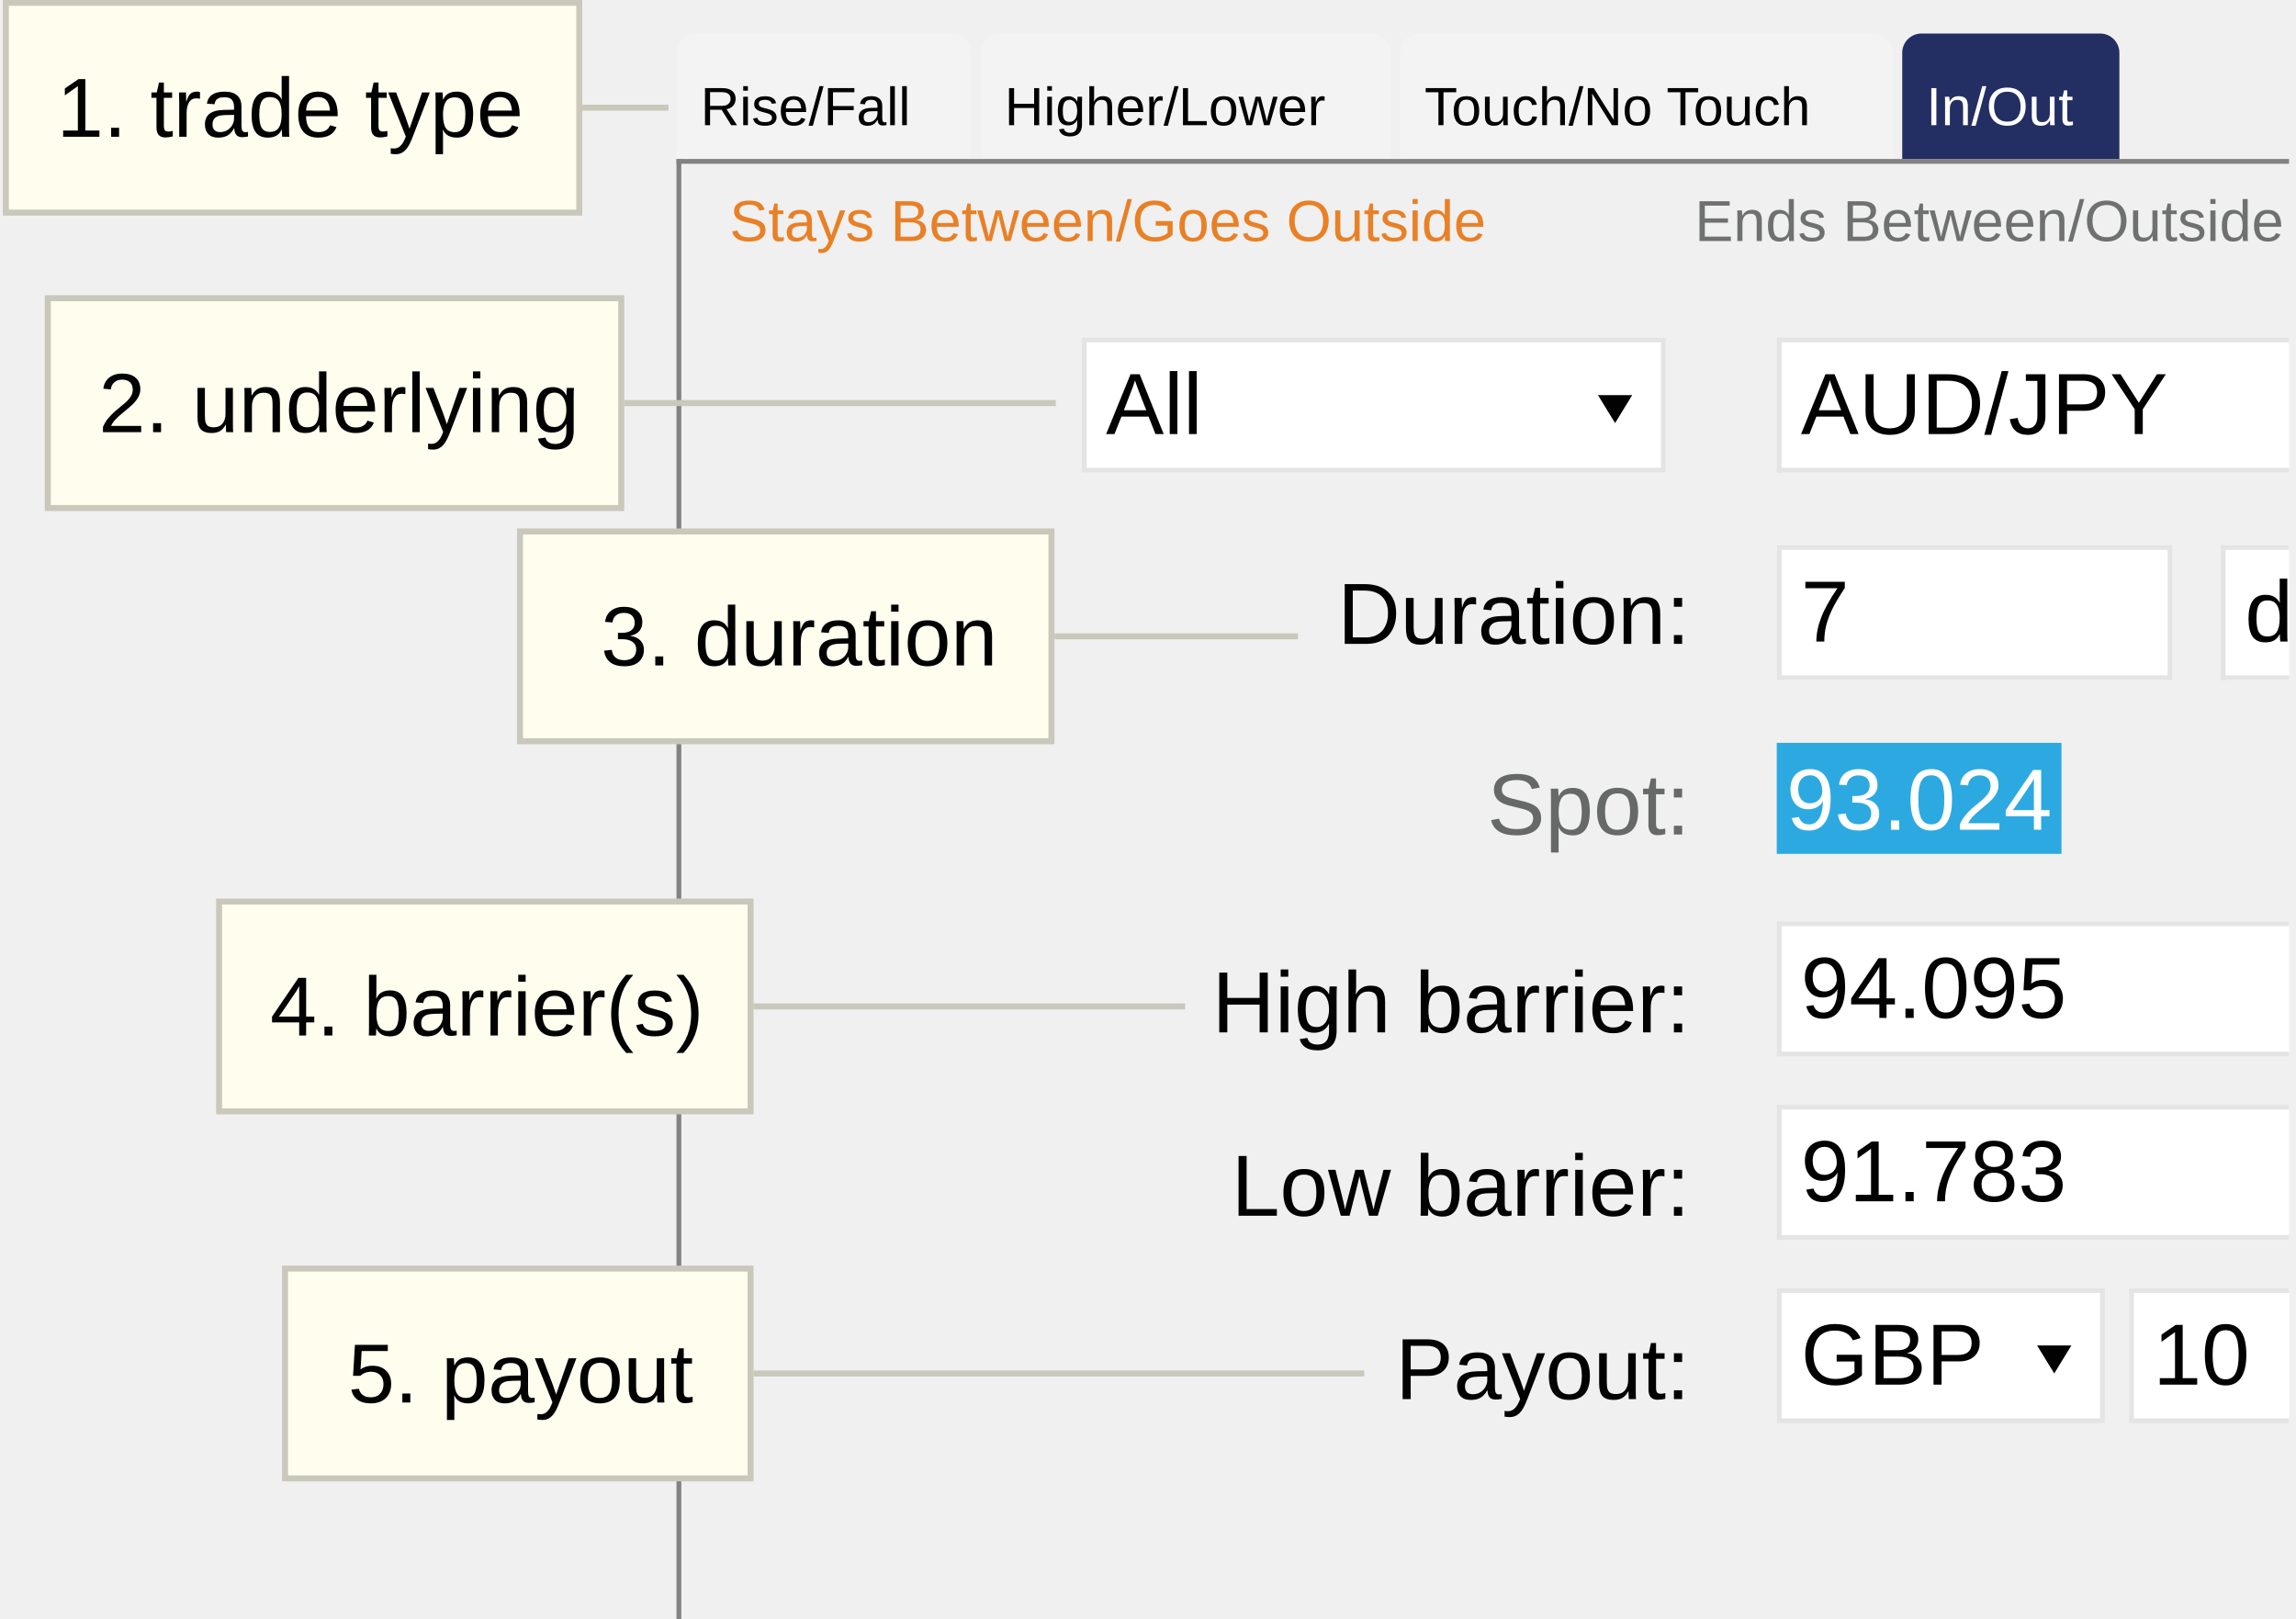
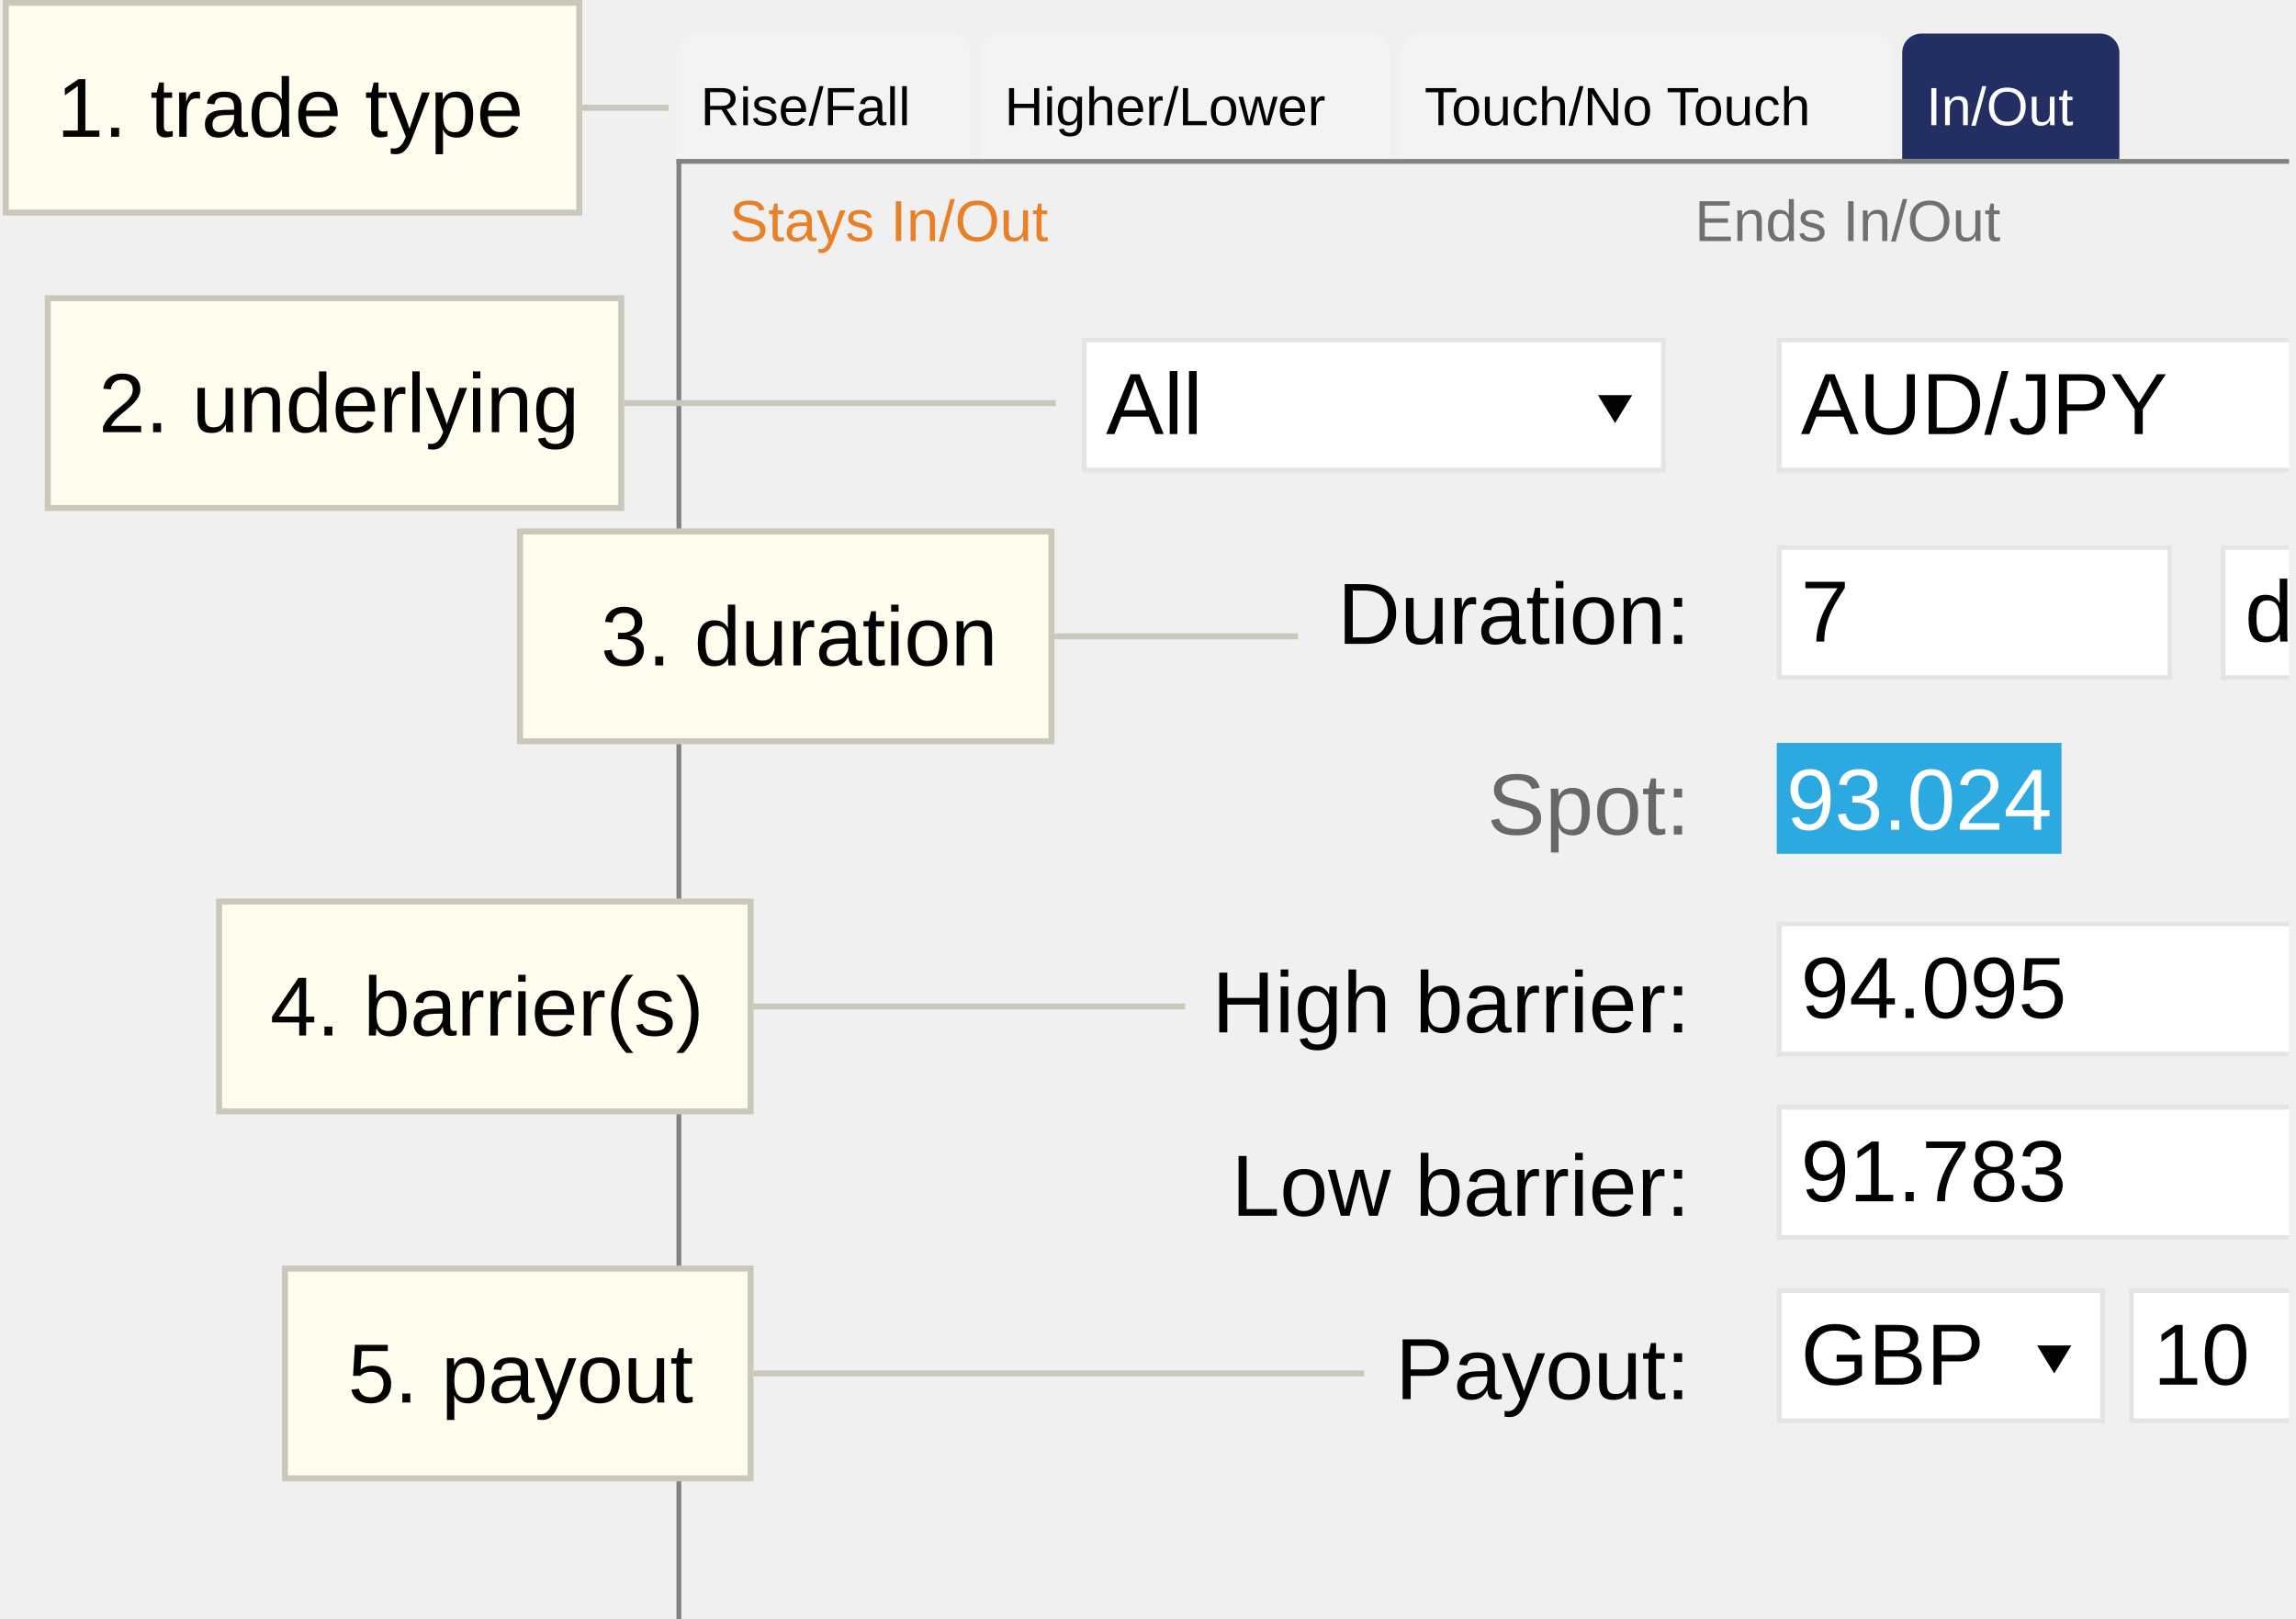
<svg xmlns="http://www.w3.org/2000/svg" viewBox="0 24 383 270">
  <path fill="#fff" d="M296.385 209.106h85.46v20.932h-85.46zm0-127.996h85.46v20.93h-85.46zm74.058 34.617h11.402v20.93h-11.402zm-74.058 62.789h85.46v20.93h-85.46zM112.846 50.52h269v286h-269zm269 210.912h-26.698V238.89h26.698v-8.048h-85.46V208.3h85.46v-8.048h-85.46V177.71h85.46v-40.25h-11.403v-22.538h11.403v-12.074h-85.46V80.307h85.46v-28.98h-269V336.48h269z" />
  <path fill="#828282" d="M112.846 50.52v285.96h.804V50.52z" />
  <path fill="#F3F3F3" d="M116.064 29.592h42.666a3.221 3.221 0 0 1 3.22 3.22v17.71h-49.105V32.81a3.222 3.222 0 0 1 3.22-3.22m50.715.002h61.983a3.22 3.22 0 0 1 3.22 3.22v17.71H163.56V32.81a3.222 3.222 0 0 1 3.22-3.22m70.034.002h75.67a3.221 3.221 0 0 1 3.22 3.22v17.71h-82.11V32.81a3.221 3.221 0 0 1 3.22-3.22" />
  <path fill="#232E62" d="M320.533 29.592h29.785a3.22 3.22 0 0 1 3.22 3.22v17.71h-36.226V32.81a3.223 3.223 0 0 1 3.22-3.22" />
  <text transform="translate(116.869 44.889)" fill="#020202" font-family="Arial" font-size="9">Rise/Fall</text>
  <text transform="translate(167.584 44.889)" fill="#020202" font-family="Arial" font-size="9">Higher/Lower</text>
  <text transform="translate(237.619 44.889)" fill="#020202" font-family="Arial" font-size="9">Touch/No Touch</text>
  <text transform="translate(321.338 44.889)" fill="#fff" font-family="Arial" font-size="9">In/Out</text>
  <path fill="#fff" d="M180.465 80.307h97.404v22.54h-97.405v-22.54" />
  <path fill="#E4E4E4" d="M180.465 80.307h97.404v.805h-97.405v-.805m.001 21.735h97.404v.805h-97.405v-.805m.001-21.735h.805v22.54h-.805v-22.54m96.599 0h.805v22.54h-.806v-22.54" />
  <text transform="translate(184.49 96.408)" fill="#020202" font-family="Arial" font-size="14.49">All</text>
  <text transform="translate(223.129 131.413)" fill="#020202" font-family="Arial" font-size="14.49">Duration:</text>
  <text transform="translate(248.084 163.222)" fill="#676868" font-family="Arial" font-size="14.49">Spot:</text>
  <text transform="translate(202.199 196.227)" fill="#020202" font-family="Arial" font-size="14.49">High barrier:</text>
  <text transform="translate(205.42 226.817)" fill="#020202" font-family="Arial" font-size="14.49">Low barrier:</text>
  <text transform="translate(232.789 257.407)" fill="#020202" font-family="Arial" font-size="14.49">Payout:</text>
  <path fill="#E4E4E4" d="M296.385 80.307h.805v22.54h-.805v-22.54" />
  <text transform="translate(300.408 96.408)" fill="#020202" font-family="Arial" font-size="14.49">AUD/JPY</text>
  <path fill="#fff" d="M296.385 114.92h66.01v22.542h-66.01v-22.54" />
  <path fill="#E4E4E4" d="M296.385 114.92h66.01v.807h-66.01v-.806m0 21.735h66.01v.805h-66.01v-.804m0-21.737h.805v22.542h-.805v-22.54m65.203-.002h.807v22.542h-.807v-22.54" />
  <text transform="translate(300.408 131.023)" fill="#020202" font-family="Arial" font-size="14.49">7</text>
  <path fill="#E4E4E4" d="M370.443 114.92h.805v22.542h-.805v-22.54" />
  <text transform="translate(374.469 131.023)" fill="#020202" font-family="Arial" font-size="14.49">d</text>
  <path fill="#2DA9E1" d="M296.385 147.926h47.494v18.515h-47.495v-18.514" />
  <text transform="translate(297.994 162.417)" fill="#fff" font-family="Arial" font-size="14.49">93.024</text>
  <path fill="#E4E4E4" d="M296.385 177.71h.805v22.542h-.805v-22.54" />
  <text transform="translate(300.408 193.813)" fill="#020202" font-family="Arial" font-size="14.49">94.095</text>
  <path fill="#E4E4E4" d="M296.385 208.3h.805v22.542h-.805v-22.54" />
  <text transform="translate(300.408 224.403)" fill="#020202" font-family="Arial" font-size="14.49">91.783</text>
  <path fill="#fff" d="M296.385 238.89h54.74v22.542h-54.74v-22.54" />
  <path fill="#E4E4E4" d="M296.385 238.89h54.74v.806h-54.74v-.805m0 21.734h54.74v.807h-54.74v-.807m0-21.735h.805v22.542h-.805v-22.54m53.933-.002h.807v22.542h-.807v-22.54" />
  <text transform="translate(300.408 254.992)" fill="#020202" font-family="Arial" font-size="14.49">GBP</text>
  <path fill="#828282" d="M112.846 50.52h269v.806h-269z" />
  <path fill="#E4E4E4" d="M296.385 80.307h85.46v.805h-85.46zm0 21.735h85.46v.805h-85.46zm74.058 12.878h11.402v.807h-11.402zm0 21.736h11.402v.805h-11.402zm-74.058 41.054h85.46v.806h-85.46zm0 21.736h85.46v.807h-85.46zm0 8.854h85.46v.806h-85.46zm0 21.738h85.46v.805h-85.46z" />
  <path fill="#fff" d="M355.148 239.696h26.697v20.93h-26.697z" />
  <path fill="#E4E4E4" d="M355.148 238.89h26.697v.806h-26.697zm0 21.735h26.697v.807h-26.697zm0-21.735h.805v22.542h-.805v-22.54" />
  <text transform="translate(359.174 254.992)" fill="#020202" font-family="Arial" font-size="14.49">10</text>
-   <text transform="translate(121.699 64.208)" fill="#E98026" font-family="Arial" font-size="9.66">Stays Between/Goes Outside</text>
-   <text transform="translate(282.699 64.208)" fill="#6F7070" font-family="Arial" font-size="9.66">Ends Between/Outside</text>
+   <text transform="translate(121.699 64.208)" fill="#E98026" font-family="Arial" font-size="9.66">Stays In/Out</text>
+   <text transform="translate(282.699 64.208)" fill="#6F7070" font-family="Arial" font-size="9.66">Ends In/Out</text>
  <path fill="#020202" d="M272.273 89.914l-2.857 4.668-2.857-4.668zm73.254 158.546l-2.855 4.67-2.858-4.67z" />
  <path fill="none" stroke="#CAC8BA" d="M97.13 41.967h14.382" />
  <path fill="#FEFDEE" d="M.973 24.467H96.63v35H.972z" />
  <path fill="#CAC8BA" d="M96.13 24.967v34H1.472v-34H96.13m1-1H.472v36H97.13v-36z" />
  <text transform="translate(9.473 46.818)" fill="#020202" font-family="Arial" font-size="14">1. trade type</text>
  <path fill="none" stroke="#CAC8BA" d="M104.13 91.248h71.983" />
  <path fill="#FEFDEE" d="M7.973 73.748h95.656v35H7.972z" />
  <path fill="#CAC8BA" d="M103.13 74.248v34H8.472v-34h94.656m1-1H7.472v36h96.656v-36z" />
  <text transform="translate(16.473 96.099)" fill="#020202" font-family="Arial" font-size="14">2. underlying</text>
  <path fill="none" stroke="#CAC8BA" d="M125.707 191.903h71.982" />
  <path fill="#FEFDEE" d="M36.55 174.403h88.657v35H36.55z" />
  <path fill="#CAC8BA" d="M124.707 174.903v34H37.05v-34h87.657m1-1H36.05v36h89.657v-36z" />
  <text transform="translate(45.05 196.753)" fill="#020202" font-family="Arial" font-size="14">4. barrier(s)</text>
  <path fill="none" stroke="#CAC8BA" d="M125.707 253.13h101.856" />
  <path fill="#FEFDEE" d="M47.55 235.63h77.657v35H47.55z" />
  <path fill="#CAC8BA" d="M124.707 236.13v34H48.05v-34h76.657m1-1H47.05v36h78.657v-36z" />
  <text transform="translate(58.05 257.98)" fill="#020202" font-family="Arial" font-size="14">5. payout</text>
  <path fill="none" stroke="#CAC8BA" d="M175.896 130.16h40.616" />
  <path fill="#FEFDEE" d="M86.74 112.66h88.656v35H86.74z" />
  <path fill="#CAC8BA" d="M174.896 113.16v34H87.24v-34h87.656m1-1H86.24v36h89.656v-36z" />
  <text transform="translate(100.24 135.012)" fill="#020202" font-family="Arial" font-size="14">3. duration</text>
</svg>
